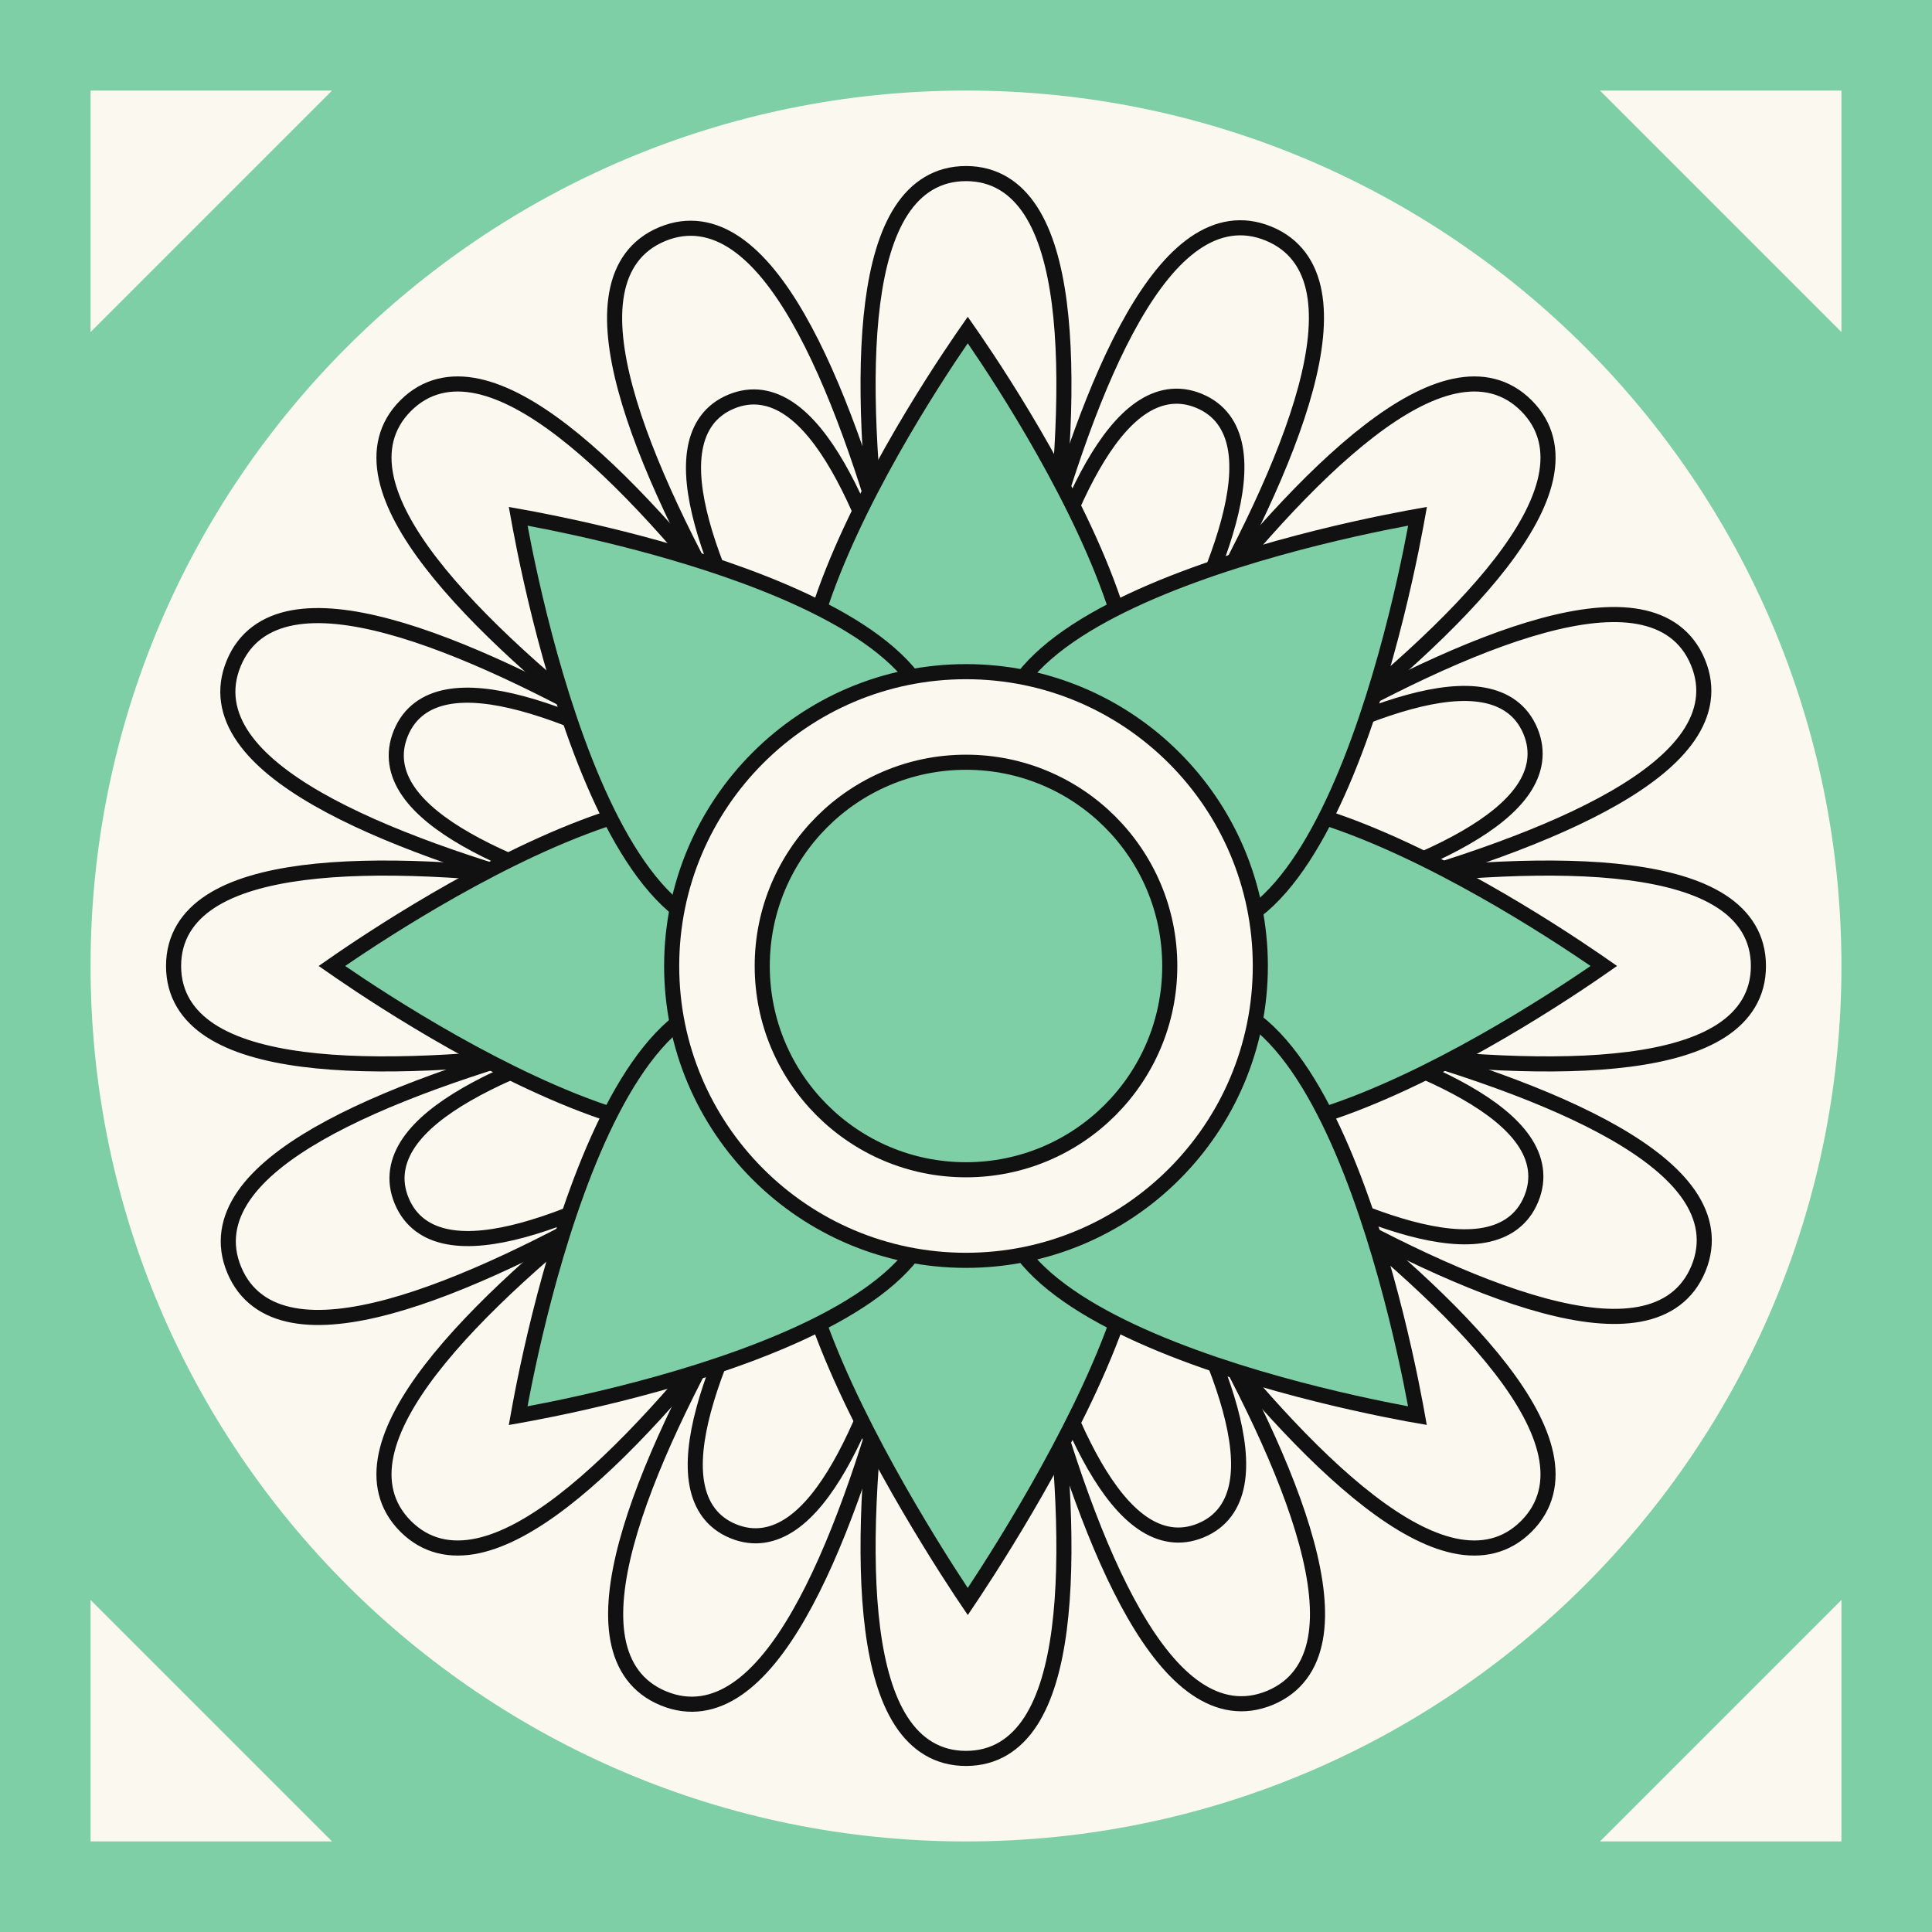
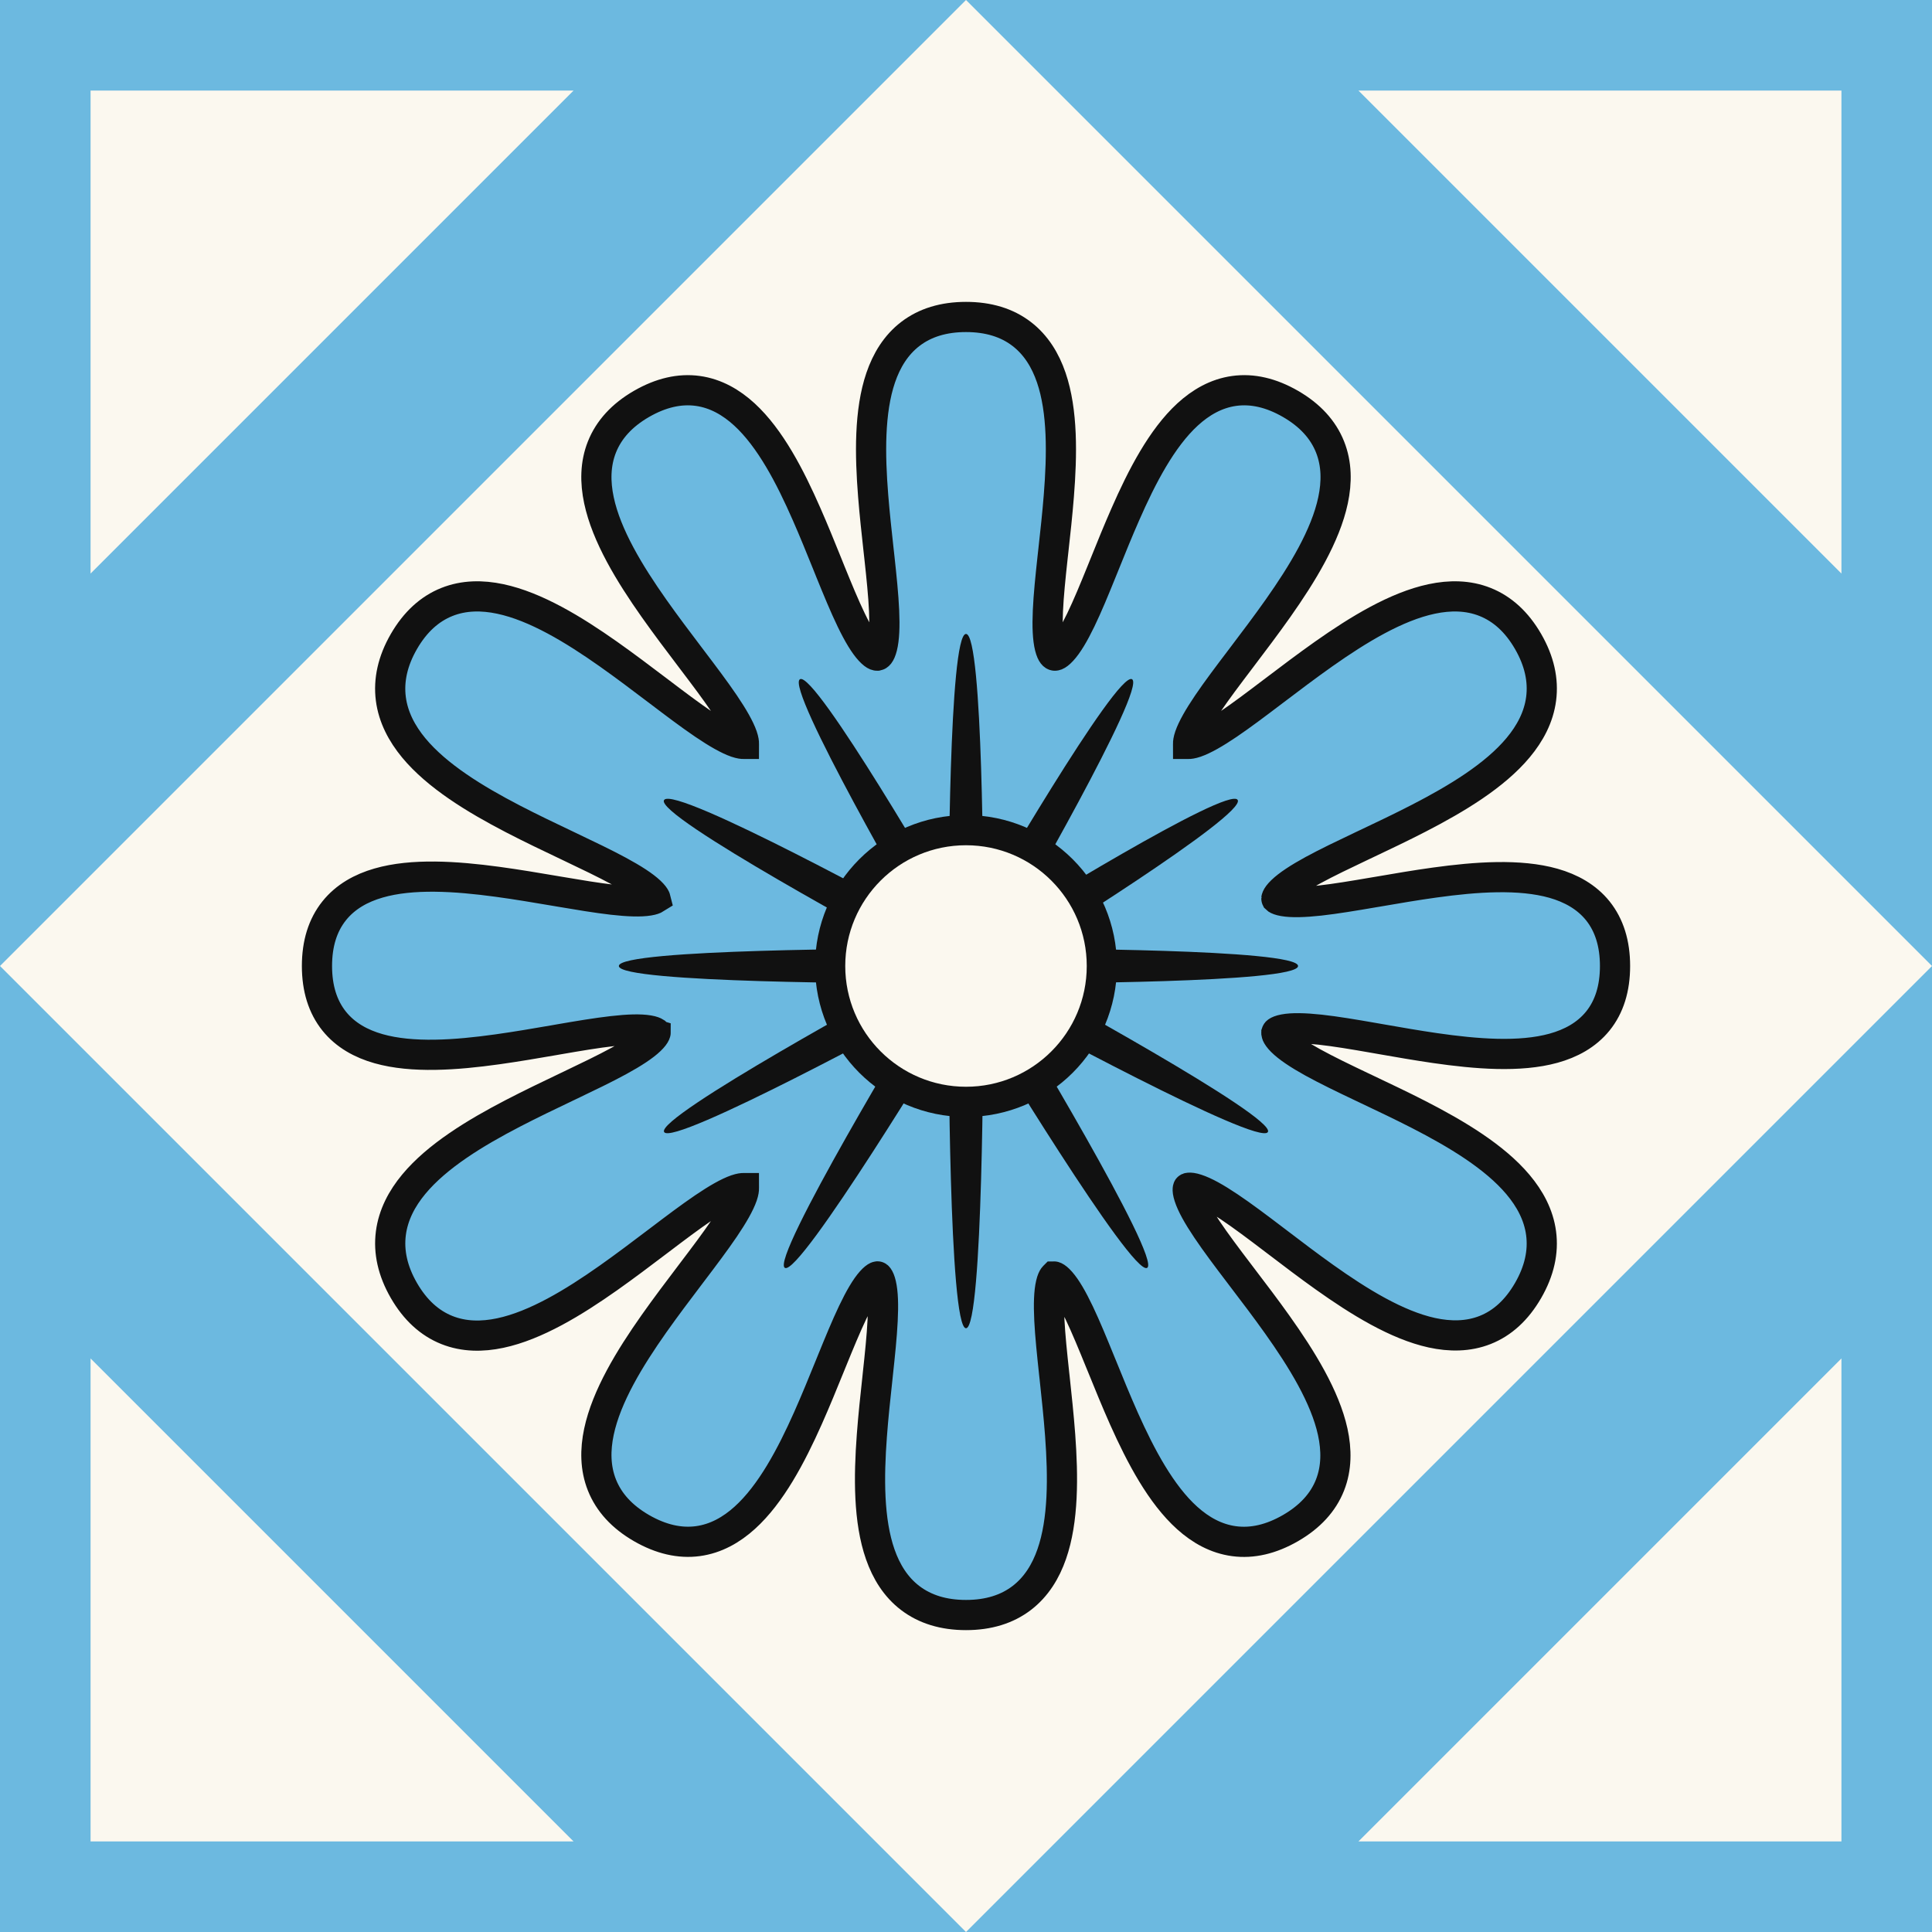
<svg xmlns="http://www.w3.org/2000/svg" width="64" height="64" viewBox="0 0 64 64" fill="none">
-   <g clip-path="url(#clip0_379_2399)">
-     <rect width="64" height="64" fill="#7ECEA6" />
-     <rect x="3" y="61" width="58" height="58" rx="29" transform="rotate(-90 3 61)" fill="#FBF8EF" />
-     <path d="M29.364 28.754C29.934 29.576 30.439 30.285 30.839 30.839C30.284 30.44 29.575 29.936 28.751 29.367C26.696 27.948 23.927 26.119 21.076 24.483C18.23 22.851 15.283 21.401 12.878 20.754C11.677 20.43 10.585 20.299 9.698 20.463C8.797 20.63 8.101 21.105 7.742 21.974C7.382 22.844 7.54 23.671 8.061 24.426C8.573 25.168 9.439 25.846 10.518 26.465C12.679 27.704 15.789 28.758 18.957 29.611C22.131 30.465 25.383 31.125 27.841 31.57C28.826 31.748 29.684 31.893 30.358 32.001C29.684 32.111 28.826 32.257 27.841 32.437C25.385 32.886 22.134 33.551 18.961 34.41C15.794 35.269 12.686 36.327 10.527 37.57C9.449 38.191 8.584 38.87 8.073 39.613C7.553 40.369 7.397 41.197 7.758 42.065C8.119 42.934 8.815 43.408 9.717 43.573C10.604 43.736 11.695 43.603 12.896 43.278C15.301 42.626 18.244 41.172 21.089 39.534C23.937 37.895 26.703 36.061 28.755 34.638C29.578 34.068 30.287 33.563 30.84 33.163C30.441 33.718 29.938 34.427 29.369 35.251C27.949 37.306 26.12 40.074 24.485 42.925C22.852 45.772 21.403 48.718 20.755 51.124C20.432 52.325 20.301 53.417 20.465 54.303C20.632 55.205 21.107 55.901 21.976 56.26C22.845 56.619 23.673 56.462 24.427 55.941C25.17 55.429 25.848 54.563 26.466 53.484C27.706 51.323 28.759 48.213 29.613 45.044C30.467 41.871 31.126 38.618 31.572 36.161C31.75 35.176 31.894 34.318 32.003 33.643C32.113 34.318 32.258 35.175 32.439 36.16C32.888 38.617 33.552 41.868 34.412 45.04C35.271 48.208 36.329 51.316 37.572 53.475C38.193 54.553 38.872 55.417 39.615 55.928C40.37 56.448 41.198 56.604 42.067 56.244C42.936 55.883 43.409 55.186 43.575 54.284C43.737 53.398 43.605 52.306 43.279 51.106C42.627 48.701 41.173 45.757 39.536 42.913C37.896 40.065 36.062 37.299 34.64 35.246C34.069 34.424 33.565 33.715 33.165 33.161C33.719 33.56 34.429 34.064 35.252 34.633C37.307 36.052 40.076 37.881 42.927 39.517C45.774 41.149 48.72 42.598 51.126 43.246C52.327 43.57 53.418 43.701 54.305 43.537C55.207 43.37 55.902 42.895 56.262 42.026C56.621 41.156 56.463 40.329 55.943 39.574C55.43 38.832 54.565 38.154 53.486 37.535C51.325 36.296 48.215 35.242 45.046 34.389C41.872 33.535 38.62 32.875 36.163 32.43C35.177 32.252 34.32 32.107 33.645 31.999C34.319 31.889 35.177 31.743 36.162 31.563C38.618 31.114 41.87 30.449 45.042 29.59C48.209 28.731 51.318 27.673 53.477 26.43C54.555 25.809 55.419 25.13 55.93 24.387C56.45 23.631 56.606 22.803 56.245 21.935C55.885 21.066 55.188 20.592 54.286 20.427C53.399 20.264 52.308 20.397 51.107 20.723C48.703 21.374 45.759 22.828 42.915 24.466C40.066 26.105 37.3 27.939 35.248 29.362C34.425 29.932 33.717 30.437 33.163 30.837C33.562 30.282 34.065 29.573 34.634 28.749C36.054 26.695 37.883 23.926 39.518 21.075C41.151 18.228 42.6 15.282 43.248 12.876C43.571 11.675 43.702 10.583 43.538 9.697C43.372 8.795 42.897 8.099 42.027 7.74C41.158 7.381 40.33 7.538 39.576 8.059C38.834 8.571 38.156 9.437 37.537 10.516C36.297 12.677 35.244 15.787 34.391 18.956C33.536 22.129 32.877 25.382 32.432 27.839C32.253 28.824 32.109 29.682 32 30.357C31.89 29.682 31.745 28.825 31.565 27.84C31.115 25.383 30.451 22.132 29.591 18.96C28.733 15.792 27.674 12.684 26.431 10.525C25.811 9.447 25.131 8.583 24.389 8.072C23.633 7.552 22.805 7.396 21.936 7.756C21.068 8.117 20.594 8.814 20.429 9.716C20.266 10.602 20.399 11.694 20.724 12.894C21.376 15.299 22.83 18.243 24.467 21.087C26.107 23.935 27.941 26.701 29.364 28.754Z" fill="#FBF8EF" stroke="#111111" stroke-width="0.5" />
-     <path d="M28.322 30.007C29.163 30.55 29.9 31.012 30.482 31.371C29.817 31.214 28.969 31.02 27.99 30.808C25.549 30.281 22.292 29.648 19.032 29.226C15.778 28.805 12.501 28.59 10.03 28.91C8.797 29.07 7.738 29.366 6.981 29.856C6.212 30.355 5.75 31.059 5.75 32C5.75 32.941 6.212 33.645 6.981 34.144C7.738 34.634 8.797 34.93 10.03 35.09C12.501 35.41 15.778 35.196 19.032 34.774C22.292 34.352 25.549 33.719 27.99 33.192C28.969 32.98 29.817 32.786 30.482 32.629C29.9 32.988 29.163 33.45 28.322 33.993C26.223 35.346 23.472 37.202 20.869 39.208C18.269 41.211 15.801 43.377 14.28 45.35C13.521 46.335 12.982 47.293 12.793 48.175C12.601 49.072 12.773 49.896 13.438 50.562C14.104 51.227 14.928 51.398 15.825 51.207C16.707 51.018 17.665 50.479 18.65 49.72C20.623 48.199 22.789 45.731 24.792 43.131C26.798 40.528 28.654 37.777 30.007 35.678C30.55 34.837 31.012 34.1 31.371 33.518C31.214 34.183 31.02 35.031 30.808 36.01C30.281 38.451 29.648 41.708 29.226 44.968C28.805 48.222 28.59 51.499 28.91 53.97C29.07 55.203 29.366 56.262 29.856 57.019C30.355 57.788 31.059 58.25 32 58.25C32.941 58.25 33.645 57.788 34.144 57.019C34.634 56.262 34.93 55.203 35.09 53.97C35.41 51.499 35.196 48.222 34.774 44.968C34.352 41.708 33.719 38.451 33.192 36.01C32.98 35.031 32.786 34.183 32.629 33.518C32.988 34.1 33.45 34.837 33.993 35.678C35.346 37.777 37.202 40.528 39.208 43.131C41.211 45.731 43.377 48.199 45.35 49.72C46.335 50.479 47.293 51.018 48.175 51.207C49.072 51.398 49.897 51.227 50.562 50.562C51.227 49.896 51.399 49.072 51.207 48.175C51.018 47.293 50.479 46.335 49.72 45.35C48.199 43.377 45.731 41.211 43.131 39.208C40.528 37.202 37.777 35.346 35.678 33.993C34.837 33.45 34.1 32.988 33.518 32.629C34.183 32.786 35.031 32.98 36.01 33.192C38.451 33.719 41.708 34.352 44.968 34.774C48.222 35.196 51.499 35.41 53.97 35.09C55.203 34.93 56.262 34.634 57.019 34.144C57.788 33.645 58.25 32.941 58.25 32C58.25 31.059 57.788 30.355 57.019 29.856C56.262 29.366 55.203 29.07 53.97 28.91C51.499 28.59 48.222 28.805 44.968 29.226C41.708 29.648 38.451 30.281 36.01 30.808C35.031 31.02 34.183 31.214 33.518 31.371C34.1 31.012 34.837 30.55 35.678 30.007C37.777 28.654 40.528 26.798 43.131 24.792C45.731 22.789 48.199 20.623 49.72 18.65C50.479 17.665 51.018 16.707 51.207 15.825C51.399 14.928 51.227 14.104 50.562 13.438C49.897 12.773 49.072 12.601 48.175 12.793C47.293 12.982 46.335 13.521 45.35 14.28C43.377 15.801 41.211 18.269 39.208 20.869C37.202 23.472 35.346 26.223 33.993 28.322C33.45 29.163 32.988 29.9 32.629 30.482C32.786 29.817 32.98 28.969 33.192 27.99C33.719 25.549 34.352 22.292 34.774 19.032C35.196 15.778 35.41 12.501 35.09 10.03C34.93 8.797 34.634 7.738 34.144 6.981C33.645 6.212 32.941 5.75 32 5.75C31.059 5.75 30.355 6.212 29.856 6.981C29.366 7.738 29.07 8.797 28.91 10.03C28.59 12.501 28.805 15.778 29.226 19.032C29.648 22.292 30.281 25.549 30.808 27.99C31.02 28.969 31.214 29.817 31.371 30.482C31.012 29.9 30.55 29.163 30.007 28.322C28.654 26.223 26.798 23.472 24.792 20.869C22.789 18.269 20.623 15.801 18.65 14.28C17.665 13.521 16.707 12.982 15.825 12.793C14.928 12.601 14.104 12.773 13.438 13.438C12.773 14.104 12.601 14.928 12.793 15.825C12.982 16.707 13.521 17.665 14.28 18.65C15.801 20.623 18.269 22.789 20.869 24.792C23.472 26.798 26.223 28.654 28.322 30.007Z" fill="#FBF8EF" stroke="#111111" stroke-width="0.5" />
-     <path d="M29.923 29.538C30.27 30.037 30.585 30.481 30.854 30.856C30.478 30.588 30.033 30.275 29.532 29.93C27.95 28.839 25.817 27.433 23.621 26.176C21.429 24.922 19.156 23.806 17.298 23.307C16.37 23.058 15.521 22.956 14.826 23.085C14.117 23.217 13.564 23.594 13.28 24.284C12.995 24.974 13.122 25.631 13.533 26.224C13.935 26.805 14.61 27.331 15.443 27.808C17.113 28.763 19.512 29.573 21.951 30.227C24.395 30.883 26.899 31.388 28.791 31.729C29.389 31.837 29.926 31.928 30.381 32.003C29.926 32.079 29.389 32.172 28.792 32.282C26.901 32.63 24.399 33.144 21.957 33.808C19.52 34.471 17.125 35.289 15.458 36.251C14.626 36.73 13.953 37.259 13.553 37.841C13.145 38.436 13.02 39.093 13.307 39.782C13.594 40.471 14.148 40.846 14.858 40.975C15.553 41.102 16.402 40.997 17.328 40.745C19.185 40.239 21.454 39.115 23.641 37.853C25.833 36.589 27.961 35.175 29.539 34.079C30.039 33.732 30.483 33.417 30.858 33.148C30.59 33.524 30.276 33.969 29.931 34.47C28.841 36.052 27.435 38.185 26.178 40.381C24.923 42.573 23.808 44.846 23.309 46.704C23.06 47.631 22.958 48.481 23.087 49.175C23.219 49.885 23.595 50.438 24.285 50.722C24.975 51.007 25.632 50.879 26.226 50.469C26.807 50.067 27.333 49.392 27.809 48.559C28.765 46.889 29.575 44.49 30.229 42.051C30.885 39.607 31.39 37.103 31.731 35.211C31.838 34.613 31.93 34.076 32.005 33.621C32.081 34.075 32.174 34.612 32.284 35.21C32.632 37.101 33.145 39.603 33.81 42.044C34.473 44.481 35.291 46.877 36.252 48.544C36.732 49.376 37.261 50.049 37.843 50.449C38.438 50.857 39.095 50.982 39.784 50.695C40.473 50.408 40.848 49.854 40.977 49.144C41.104 48.449 40.998 47.6 40.746 46.673C40.241 44.817 39.117 42.548 37.855 40.36C36.591 38.169 35.177 36.041 34.081 34.462C33.734 33.963 33.419 33.519 33.15 33.144C33.525 33.412 33.971 33.725 34.471 34.07C36.054 35.161 38.186 36.567 40.383 37.824C42.575 39.078 44.847 40.194 46.706 40.693C47.633 40.942 48.483 41.044 49.177 40.915C49.886 40.783 50.44 40.407 50.724 39.717C51.008 39.026 50.881 38.369 50.471 37.776C50.069 37.195 49.394 36.669 48.561 36.192C46.891 35.237 44.492 34.427 42.053 33.773C39.608 33.117 37.105 32.612 35.213 32.271C34.615 32.163 34.078 32.072 33.622 31.997C34.077 31.921 34.614 31.828 35.212 31.718C37.102 31.37 39.605 30.856 42.046 30.192C44.483 29.529 46.879 28.711 48.546 27.75C49.378 27.27 50.051 26.741 50.45 26.159C50.859 25.564 50.983 24.907 50.697 24.218C50.41 23.529 49.855 23.154 49.146 23.025C48.451 22.898 47.602 23.003 46.675 23.256C44.818 23.761 42.55 24.884 40.362 26.146C38.17 27.411 36.043 28.825 34.464 29.921C33.965 30.268 33.52 30.583 33.146 30.852C33.413 30.477 33.727 30.031 34.072 29.53C35.163 27.948 36.569 25.815 37.826 23.619C39.08 21.427 40.196 19.154 40.695 17.296C40.944 16.369 41.046 15.519 40.917 14.825C40.785 14.115 40.408 13.562 39.718 13.278C39.028 12.993 38.371 13.121 37.778 13.531C37.197 13.933 36.671 14.608 36.194 15.441C35.238 17.111 34.429 19.51 33.774 21.949C33.119 24.393 32.614 26.897 32.273 28.789C32.165 29.387 32.074 29.924 31.999 30.379C31.923 29.924 31.829 29.388 31.719 28.79C31.372 26.899 30.858 24.397 30.194 21.956C29.531 19.519 28.713 17.123 27.751 15.456C27.271 14.624 26.743 13.951 26.161 13.552C25.566 13.143 24.909 13.018 24.22 13.305C23.531 13.592 23.156 14.146 23.027 14.856C22.9 15.551 23.005 16.4 23.257 17.327C23.762 19.183 24.886 21.452 26.148 23.64C27.413 25.831 28.826 27.959 29.923 29.538Z" fill="#FBF8EF" stroke="#111111" stroke-width="0.5" />
-     <path d="M52.848 31.804C52.957 31.879 53.051 31.944 53.13 31.999C53.051 32.054 52.957 32.12 52.848 32.194C52.484 32.444 51.96 32.795 51.322 33.199C50.045 34.008 48.317 35.025 46.505 35.868C44.688 36.714 42.809 37.373 41.224 37.483C39.647 37.592 38.422 37.158 37.786 35.888C37.101 34.517 36.765 33.254 36.765 31.999C36.765 30.745 37.101 29.482 37.786 28.111C38.422 26.84 39.647 26.407 41.224 26.516C42.809 26.626 44.688 27.285 46.505 28.13C48.317 28.973 50.045 29.991 51.322 30.8C51.96 31.204 52.484 31.555 52.848 31.804Z" fill="#7ECEA6" stroke="#111111" stroke-width="0.5" />
-     <path d="M26.338 28.111C27.023 29.482 27.359 30.745 27.359 31.999C27.359 33.254 27.023 34.517 26.338 35.888C25.702 37.158 24.477 37.592 22.9 37.483C21.315 37.373 19.436 36.714 17.619 35.868C15.807 35.025 14.079 34.008 12.802 33.199C12.164 32.795 11.64 32.444 11.276 32.194C11.167 32.12 11.073 32.054 10.994 31.999C11.073 31.944 11.167 31.879 11.276 31.805C11.64 31.555 12.164 31.204 12.802 30.8C14.079 29.991 15.807 28.973 17.619 28.13C19.436 27.285 21.315 26.626 22.9 26.516C24.477 26.407 25.702 26.84 26.338 28.111Z" fill="#7ECEA6" stroke="#111111" stroke-width="0.5" />
-     <path d="M31.863 11.213C31.938 11.105 32.003 11.011 32.058 10.932C32.113 11.011 32.179 11.105 32.253 11.213C32.503 11.578 32.854 12.102 33.258 12.74C34.066 14.017 35.084 15.745 35.927 17.557C36.773 19.374 37.432 21.253 37.541 22.838C37.651 24.415 37.217 25.64 35.946 26.276C34.575 26.961 33.312 27.297 32.058 27.297C30.804 27.297 29.541 26.961 28.17 26.276C26.899 25.64 26.465 24.415 26.575 22.838C26.684 21.253 27.343 19.374 28.189 17.557C29.032 15.745 30.05 14.017 30.858 12.74C31.262 12.102 31.613 11.578 31.863 11.213Z" fill="#7ECEA6" stroke="#111111" stroke-width="0.5" />
-     <path d="M35.999 37.742C36.698 37.916 37.143 38.27 37.411 38.745C37.683 39.228 37.786 39.865 37.742 40.624C37.654 42.146 36.981 44.063 36.105 45.963C35.232 47.856 34.169 49.704 33.323 51.081C32.9 51.77 32.532 52.339 32.27 52.736C32.188 52.859 32.117 52.966 32.058 53.054C31.998 52.966 31.927 52.859 31.846 52.736C31.584 52.339 31.216 51.77 30.794 51.081C29.948 49.704 28.886 47.856 28.013 45.963C27.137 44.063 26.465 42.146 26.377 40.624C26.333 39.865 26.436 39.228 26.709 38.745C26.977 38.27 27.422 37.916 28.121 37.742C28.843 37.561 29.424 37.56 30.023 37.606C30.196 37.62 30.374 37.637 30.559 37.656C31.008 37.7 31.498 37.749 32.06 37.749C32.622 37.749 33.112 37.7 33.561 37.656C33.746 37.637 33.924 37.62 34.097 37.606C34.696 37.56 35.276 37.561 35.999 37.742Z" fill="#7ECEA6" stroke="#111111" stroke-width="0.5" />
-     <path d="M46.622 17.163C46.751 17.139 46.864 17.119 46.959 17.102C46.942 17.197 46.921 17.31 46.897 17.439C46.816 17.873 46.694 18.492 46.528 19.229C46.197 20.703 45.695 22.645 45.01 24.523C44.323 26.405 43.46 28.2 42.417 29.398C41.379 30.591 40.207 31.15 38.859 30.701C37.405 30.216 36.274 29.561 35.387 28.674C34.5 27.787 33.844 26.656 33.36 25.202C32.91 23.854 33.47 22.682 34.663 21.643C35.861 20.601 37.656 19.738 39.538 19.051C41.416 18.366 43.357 17.863 44.832 17.532C45.568 17.367 46.187 17.244 46.622 17.163Z" fill="#7ECEA6" stroke="#111111" stroke-width="0.5" />
-     <path d="M25.265 33.297C26.719 33.782 27.849 34.437 28.736 35.324C29.623 36.211 30.279 37.342 30.763 38.796C31.213 40.144 30.653 41.316 29.46 42.355C28.262 43.398 26.467 44.26 24.585 44.947C22.707 45.633 20.765 46.135 19.291 46.466C18.554 46.631 17.936 46.754 17.501 46.835C17.372 46.859 17.259 46.879 17.164 46.896C17.181 46.801 17.201 46.688 17.226 46.559C17.306 46.125 17.429 45.506 17.594 44.769C17.925 43.295 18.428 41.353 19.113 39.476C19.8 37.593 20.663 35.798 21.706 34.6C22.744 33.407 23.917 32.848 25.265 33.297Z" fill="#7ECEA6" stroke="#111111" stroke-width="0.5" />
-     <path d="M17.227 17.439C17.202 17.31 17.182 17.197 17.165 17.103C18.219 17.29 21.497 17.922 24.6 19.057C26.48 19.744 28.271 20.606 29.466 21.648C30.655 22.685 31.213 23.856 30.764 25.202C30.28 26.656 29.624 27.787 28.737 28.674C27.85 29.561 26.72 30.216 25.266 30.701C23.918 31.151 22.745 30.591 21.707 29.398C20.664 28.2 19.801 26.405 19.114 24.523C18.429 22.645 17.927 20.703 17.596 19.229C17.43 18.492 17.308 17.873 17.227 17.439Z" fill="#7ECEA6" stroke="#111111" stroke-width="0.5" />
-     <path d="M33.356 38.796C33.84 37.342 34.496 36.211 35.383 35.324C36.27 34.437 37.401 33.782 38.855 33.297C40.203 32.848 41.375 33.407 42.413 34.6C43.456 35.798 44.319 37.593 45.006 39.476C45.691 41.353 46.193 43.295 46.524 44.769C46.69 45.506 46.812 46.125 46.893 46.559C46.917 46.688 46.938 46.801 46.955 46.896C46.86 46.88 46.747 46.859 46.618 46.835C46.183 46.754 45.565 46.631 44.828 46.466C43.353 46.135 41.412 45.633 39.534 44.947C37.652 44.26 35.857 43.398 34.659 42.355C33.466 41.316 32.907 40.144 33.356 38.796Z" fill="#7ECEA6" stroke="#111111" stroke-width="0.5" />
-     <rect x="22.25" y="22.25" width="19.5" height="19.5" rx="9.75" fill="#FBF8EF" stroke="#111111" stroke-width="0.5" />
-     <rect x="25.25" y="25.25" width="13.5" height="13.5" rx="6.75" fill="#7ECEA6" stroke="#111111" stroke-width="0.5" />
-     <path d="M61 53V61H53L61 53Z" fill="#FBF8EF" />
-     <path d="M53 3H61V11L53 3Z" fill="#FBF8EF" />
-     <path d="M11 3H3V11L11 3Z" fill="#FBF8EF" />
-     <path d="M11 61H3V53L11 61Z" fill="#FBF8EF" />
+   <g clip-path="url(#clip0_403_199)">
+     <rect width="64" height="64" fill="#6CB9E0" />
+     <rect width="45.255" height="45.255" transform="translate(0 32) rotate(-45)" fill="#FBF8EF" />
+     <path d="M34.929 21.717C34.929 21.717 34.929 21.717 34.929 21.717C34.92 21.715 34.843 21.698 34.776 21.435C34.708 21.164 34.689 20.763 34.713 20.235C34.736 19.715 34.798 19.116 34.869 18.463C34.879 18.38 34.888 18.296 34.897 18.21C34.961 17.637 35.027 17.031 35.075 16.429C35.184 15.063 35.206 13.623 34.825 12.509C34.631 11.941 34.323 11.429 33.842 11.061C33.358 10.69 32.743 10.5 32 10.5C31.257 10.5 30.642 10.69 30.158 11.061C29.677 11.429 29.369 11.941 29.175 12.509C28.794 13.623 28.816 15.063 28.925 16.429C28.973 17.031 29.04 17.637 29.103 18.211C29.112 18.296 29.121 18.38 29.131 18.463C29.202 19.116 29.264 19.715 29.287 20.235C29.311 20.763 29.292 21.164 29.224 21.435C29.157 21.698 29.08 21.715 29.071 21.717C29.071 21.717 29.071 21.717 29.071 21.717C29.07 21.717 29.004 21.753 28.819 21.554C28.633 21.354 28.428 21.015 28.199 20.541C27.974 20.076 27.746 19.521 27.5 18.916C27.467 18.834 27.434 18.751 27.4 18.667C27.186 18.138 26.961 17.58 26.721 17.035C26.174 15.787 25.515 14.515 24.66 13.73C24.223 13.329 23.711 13.032 23.116 12.95C22.516 12.867 21.892 13.01 21.25 13.38C20.604 13.753 20.169 14.232 19.941 14.804C19.715 15.37 19.714 15.976 19.841 16.573C20.089 17.745 20.855 19.003 21.665 20.152C22.057 20.707 22.47 21.253 22.858 21.765C22.876 21.789 22.895 21.814 22.913 21.838C23.32 22.374 23.692 22.868 23.992 23.31C24.296 23.759 24.5 24.119 24.593 24.387C24.638 24.52 24.645 24.599 24.643 24.638C24.643 24.64 24.642 24.641 24.642 24.642C24.641 24.642 24.64 24.643 24.638 24.643C24.599 24.645 24.52 24.638 24.387 24.593C24.119 24.5 23.759 24.296 23.31 23.992C22.868 23.692 22.374 23.32 21.838 22.913C21.814 22.895 21.789 22.876 21.765 22.858C21.253 22.47 20.707 22.057 20.152 21.665C19.003 20.855 17.745 20.089 16.573 19.841C15.976 19.714 15.37 19.715 14.804 19.941C14.232 20.169 13.753 20.604 13.38 21.25C13.007 21.896 12.868 22.532 12.947 23.149C13.026 23.759 13.313 24.3 13.706 24.775C14.48 25.71 15.739 26.477 16.987 27.125C17.594 27.44 18.216 27.736 18.798 28.013L18.867 28.046C19.474 28.335 20.03 28.601 20.5 28.855C20.977 29.113 21.326 29.339 21.537 29.538C21.641 29.636 21.688 29.706 21.707 29.748C21.711 29.755 21.713 29.761 21.714 29.765C21.687 29.782 21.621 29.812 21.491 29.833C21.221 29.877 20.82 29.865 20.29 29.805C19.768 29.745 19.168 29.645 18.514 29.534C18.475 29.527 18.436 29.521 18.397 29.514C17.782 29.41 17.127 29.298 16.474 29.21C15.106 29.025 13.659 28.927 12.539 29.252C11.966 29.417 11.445 29.703 11.07 30.172C10.691 30.646 10.5 31.257 10.5 32C10.5 32.742 10.691 33.353 11.07 33.826C11.446 34.294 11.967 34.577 12.539 34.739C13.659 35.057 15.105 34.952 16.472 34.761C17.109 34.672 17.748 34.562 18.351 34.458C18.404 34.449 18.457 34.439 18.51 34.43C19.163 34.317 19.764 34.216 20.285 34.157C20.814 34.096 21.215 34.085 21.484 34.131C21.616 34.153 21.682 34.184 21.71 34.202C21.713 34.205 21.716 34.207 21.718 34.208C21.718 34.208 21.718 34.209 21.717 34.209C21.717 34.211 21.716 34.221 21.707 34.241C21.688 34.284 21.64 34.356 21.537 34.455C21.328 34.656 20.98 34.884 20.504 35.144C20.035 35.4 19.478 35.667 18.872 35.957C18.836 35.974 18.801 35.991 18.765 36.008C18.194 36.281 17.586 36.571 16.991 36.88C15.743 37.528 14.483 38.293 13.708 39.227C13.314 39.701 13.027 40.242 12.948 40.852C12.868 41.468 13.007 42.103 13.38 42.75C13.753 43.396 14.232 43.831 14.804 44.059C15.37 44.285 15.976 44.286 16.573 44.159C17.745 43.911 19.003 43.145 20.152 42.335C20.707 41.943 21.253 41.53 21.765 41.142L21.838 41.087C22.374 40.68 22.868 40.308 23.31 40.008C23.759 39.704 24.119 39.5 24.387 39.407C24.52 39.362 24.599 39.355 24.638 39.357C24.64 39.357 24.641 39.358 24.642 39.358C24.642 39.359 24.643 39.36 24.643 39.362C24.645 39.401 24.638 39.48 24.593 39.613C24.5 39.881 24.296 40.241 23.992 40.69C23.692 41.132 23.32 41.626 22.913 42.162L22.858 42.235C22.47 42.747 22.057 43.293 21.665 43.848C20.855 44.997 20.089 46.255 19.841 47.427C19.714 48.024 19.715 48.63 19.941 49.196C20.169 49.768 20.604 50.247 21.25 50.62C21.892 50.99 22.518 51.133 23.119 51.052C23.716 50.971 24.232 50.677 24.673 50.277C25.538 49.495 26.209 48.226 26.764 46.98C27.022 46.4 27.263 45.807 27.49 45.249C27.511 45.199 27.531 45.149 27.551 45.099C27.798 44.493 28.026 43.937 28.249 43.47C28.476 42.994 28.678 42.651 28.859 42.448C28.948 42.348 29.011 42.305 29.046 42.289C29.069 42.279 29.07 42.283 29.071 42.283C29.071 42.283 29.078 42.281 29.096 42.307C29.121 42.341 29.157 42.413 29.188 42.546C29.251 42.818 29.265 43.22 29.238 43.749C29.212 44.27 29.15 44.87 29.079 45.524C29.074 45.573 29.069 45.622 29.064 45.671C28.998 46.277 28.928 46.921 28.881 47.562C28.779 48.931 28.769 50.374 29.16 51.49C29.359 52.059 29.671 52.571 30.154 52.938C30.641 53.309 31.257 53.5 32 53.5C32.744 53.5 33.36 53.308 33.847 52.935C34.329 52.566 34.642 52.052 34.84 51.482C35.231 50.362 35.22 48.914 35.119 47.542C35.071 46.898 35.001 46.251 34.936 45.643C34.931 45.595 34.925 45.547 34.92 45.5C34.85 44.846 34.787 44.246 34.761 43.726C34.735 43.198 34.749 42.799 34.812 42.532C34.842 42.401 34.878 42.333 34.9 42.303C34.905 42.296 34.909 42.292 34.912 42.289L34.914 42.287L34.915 42.287C34.915 42.287 34.916 42.286 34.917 42.286C34.921 42.285 34.921 42.286 34.921 42.286C34.922 42.286 34.93 42.287 34.947 42.295C34.984 42.313 35.049 42.358 35.139 42.461C35.322 42.669 35.524 43.015 35.751 43.492C35.974 43.961 36.203 44.517 36.449 45.123C36.467 45.167 36.485 45.212 36.504 45.256C36.732 45.819 36.976 46.417 37.236 47.001C37.792 48.244 38.462 49.508 39.328 50.286C39.77 50.683 40.285 50.975 40.882 51.054C41.483 51.134 42.108 50.99 42.75 50.62C43.395 50.247 43.831 49.77 44.057 49.198C44.281 48.632 44.278 48.028 44.149 47.434C43.894 46.268 43.12 45.016 42.307 43.873C41.933 43.347 41.539 42.829 41.167 42.341C41.13 42.291 41.092 42.242 41.055 42.193C40.648 41.658 40.276 41.164 39.979 40.721C39.677 40.272 39.477 39.912 39.39 39.641C39.346 39.508 39.341 39.427 39.345 39.385C39.347 39.355 39.353 39.354 39.354 39.354C39.354 39.353 39.355 39.347 39.385 39.345C39.427 39.341 39.508 39.346 39.641 39.39C39.912 39.477 40.272 39.677 40.721 39.979C41.164 40.276 41.658 40.648 42.193 41.055C42.242 41.092 42.291 41.13 42.341 41.167C42.829 41.539 43.347 41.933 43.873 42.307C45.016 43.12 46.268 43.894 47.434 44.149C48.028 44.278 48.632 44.281 49.198 44.057C49.77 43.831 50.247 43.395 50.62 42.75C50.993 42.104 51.132 41.469 51.051 40.855C50.971 40.247 50.681 39.71 50.285 39.24C49.508 38.316 48.244 37.561 46.995 36.92C46.434 36.632 45.859 36.36 45.316 36.102C45.249 36.07 45.181 36.038 45.114 36.006C44.508 35.718 43.953 35.45 43.486 35.193C43.012 34.931 42.667 34.699 42.461 34.494C42.36 34.393 42.313 34.318 42.293 34.271C42.277 34.232 42.28 34.216 42.283 34.206L42.283 34.205C42.286 34.196 42.287 34.19 42.307 34.176C42.337 34.155 42.404 34.122 42.535 34.097C42.802 34.046 43.201 34.052 43.73 34.109C44.25 34.166 44.85 34.267 45.502 34.381C45.589 34.396 45.677 34.411 45.765 34.427C46.336 34.527 46.938 34.632 47.537 34.719C48.901 34.916 50.343 35.033 51.461 34.724C52.033 34.566 52.554 34.288 52.931 33.822C53.31 33.352 53.5 32.742 53.5 32C53.5 31.258 53.309 30.647 52.931 30.174C52.555 29.706 52.034 29.423 51.462 29.26C50.342 28.942 48.898 29.046 47.531 29.235C46.902 29.322 46.269 29.43 45.673 29.533C45.613 29.543 45.553 29.553 45.493 29.563C44.84 29.675 44.24 29.775 43.719 29.833C43.19 29.891 42.789 29.9 42.521 29.853C42.389 29.83 42.322 29.799 42.294 29.78C42.288 29.776 42.285 29.773 42.283 29.771C42.283 29.771 42.283 29.771 42.283 29.771C42.282 29.769 42.282 29.768 42.282 29.767C42.282 29.765 42.282 29.765 42.282 29.763C42.282 29.76 42.284 29.75 42.293 29.73C42.312 29.686 42.359 29.614 42.462 29.515C42.671 29.313 43.018 29.086 43.493 28.826C43.962 28.571 44.519 28.305 45.125 28.017C45.167 27.997 45.209 27.977 45.252 27.957C45.817 27.689 46.418 27.404 47.005 27.101C48.253 26.457 49.515 25.697 50.29 24.767C50.684 24.295 50.973 23.756 51.052 23.147C51.132 22.531 50.993 21.896 50.62 21.25C50.247 20.604 49.768 20.169 49.196 19.941C48.63 19.715 48.024 19.714 47.427 19.841C46.255 20.089 44.997 20.855 43.848 21.665C43.293 22.057 42.747 22.47 42.235 22.858L42.162 22.913C41.626 23.32 41.132 23.692 40.69 23.992C40.241 24.296 39.881 24.5 39.613 24.593C39.48 24.638 39.401 24.645 39.362 24.643C39.36 24.643 39.359 24.642 39.358 24.642C39.358 24.641 39.357 24.64 39.357 24.638C39.355 24.599 39.362 24.52 39.407 24.387C39.5 24.119 39.704 23.759 40.008 23.31C40.308 22.868 40.68 22.374 41.087 21.838L41.142 21.765C41.53 21.253 41.943 20.707 42.335 20.152C43.145 19.003 43.911 17.745 44.159 16.573C44.286 15.976 44.285 15.37 44.059 14.804C43.831 14.232 43.396 13.753 42.75 13.38C42.108 13.01 41.484 12.867 40.884 12.95C40.289 13.032 39.777 13.329 39.34 13.73C38.485 14.515 37.826 15.787 37.279 17.035C37.039 17.58 36.813 18.138 36.6 18.667C36.566 18.751 36.533 18.834 36.499 18.916C36.254 19.521 36.026 20.076 35.801 20.541C35.572 21.015 35.367 21.354 35.181 21.554C34.998 21.751 34.931 21.718 34.929 21.717L34.929 21.717Z" fill="#6CB9E0" stroke="#111111" />
+     <path d="M32 21C32.572 21 32.571 29.865 32.571 29.865C32.571 29.865 37.001 22.211 37.5 22.5C37.999 22.789 33.562 30.437 33.562 30.437C33.562 30.437 40.712 26 41 26.5C41.288 27 34.134 31.428 34.134 31.428C34.134 31.428 43 31.428 43 32C43 32.572 34.134 32.572 34.134 32.572C34.134 32.572 42.289 37 42 37.5C41.711 38 33.562 33.562 33.562 33.562C33.562 33.562 38.501 41.711 38 42C37.499 42.289 32.571 34.135 32.571 34.135C32.571 34.135 32.571 44 32 44C31.429 44 31.427 34.135 31.427 34.135C31.427 34.135 26.5 42.289 26 42C25.5 41.711 30.437 33.562 30.437 33.562C30.437 33.562 22.288 38 22 37.5C21.712 37 29.865 32.572 29.865 32.572C29.865 32.572 20.5 32.572 20.5 32C20.5 31.428 29.865 31.428 29.865 31.428C29.865 31.428 21.638 27 22 26.5C22.362 26 30.437 30.437 30.437 30.437C30.437 30.437 25.999 22.789 26.5 22.5C27.001 22.211 31.427 29.865 31.427 29.865C31.427 29.865 31.428 21 32 21Z" fill="#111111" />
+     <rect x="27.5" y="27.5" width="9" height="9" rx="4.5" fill="#FBF8EF" stroke="#111111" />
+     <path d="M61 45V61H45L61 45Z" fill="#FBF8EF" />
+     <path d="M45 3H61V19L45 3Z" fill="#FBF8EF" />
+     <path d="M19 3H3V19L19 3Z" fill="#FBF8EF" />
+     <path d="M19 61H3V45L19 61Z" fill="#FBF8EF" />
  </g>
  <defs>
-     <clipPath id="clip0_379_2399">
+     <clipPath id="clip0_403_199">
      <rect width="64" height="64" fill="white" />
    </clipPath>
  </defs>
</svg>
